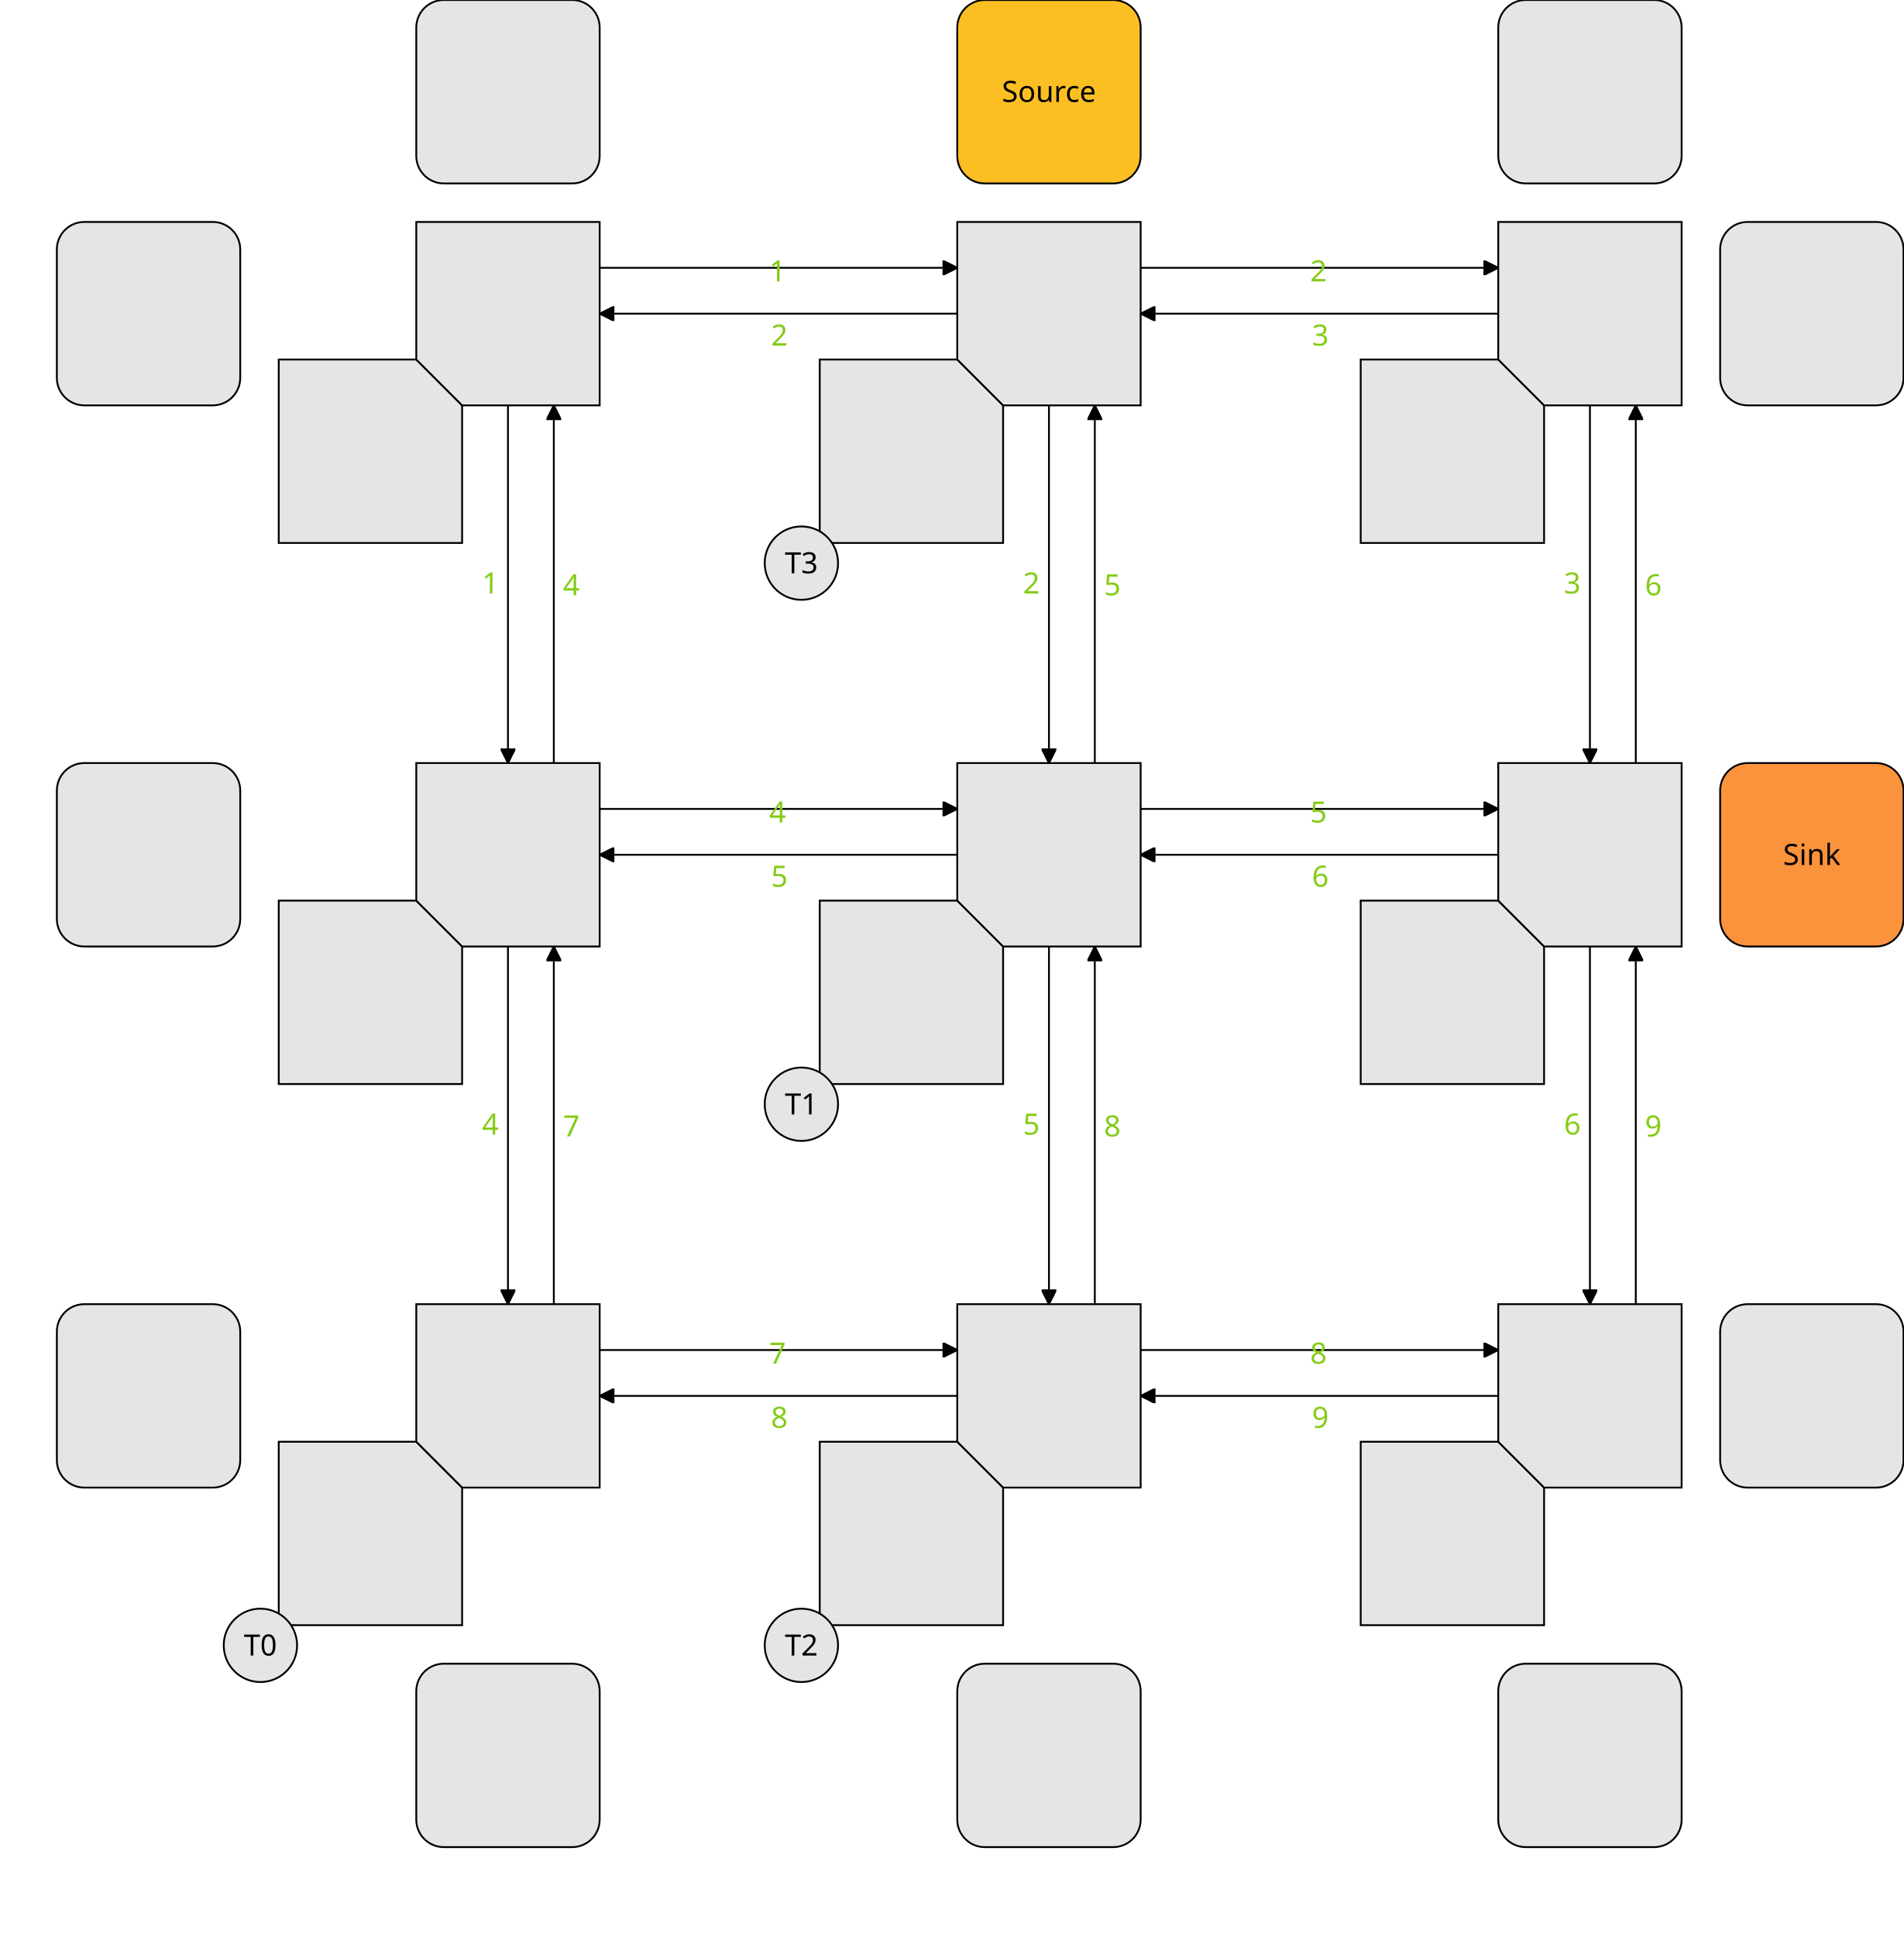
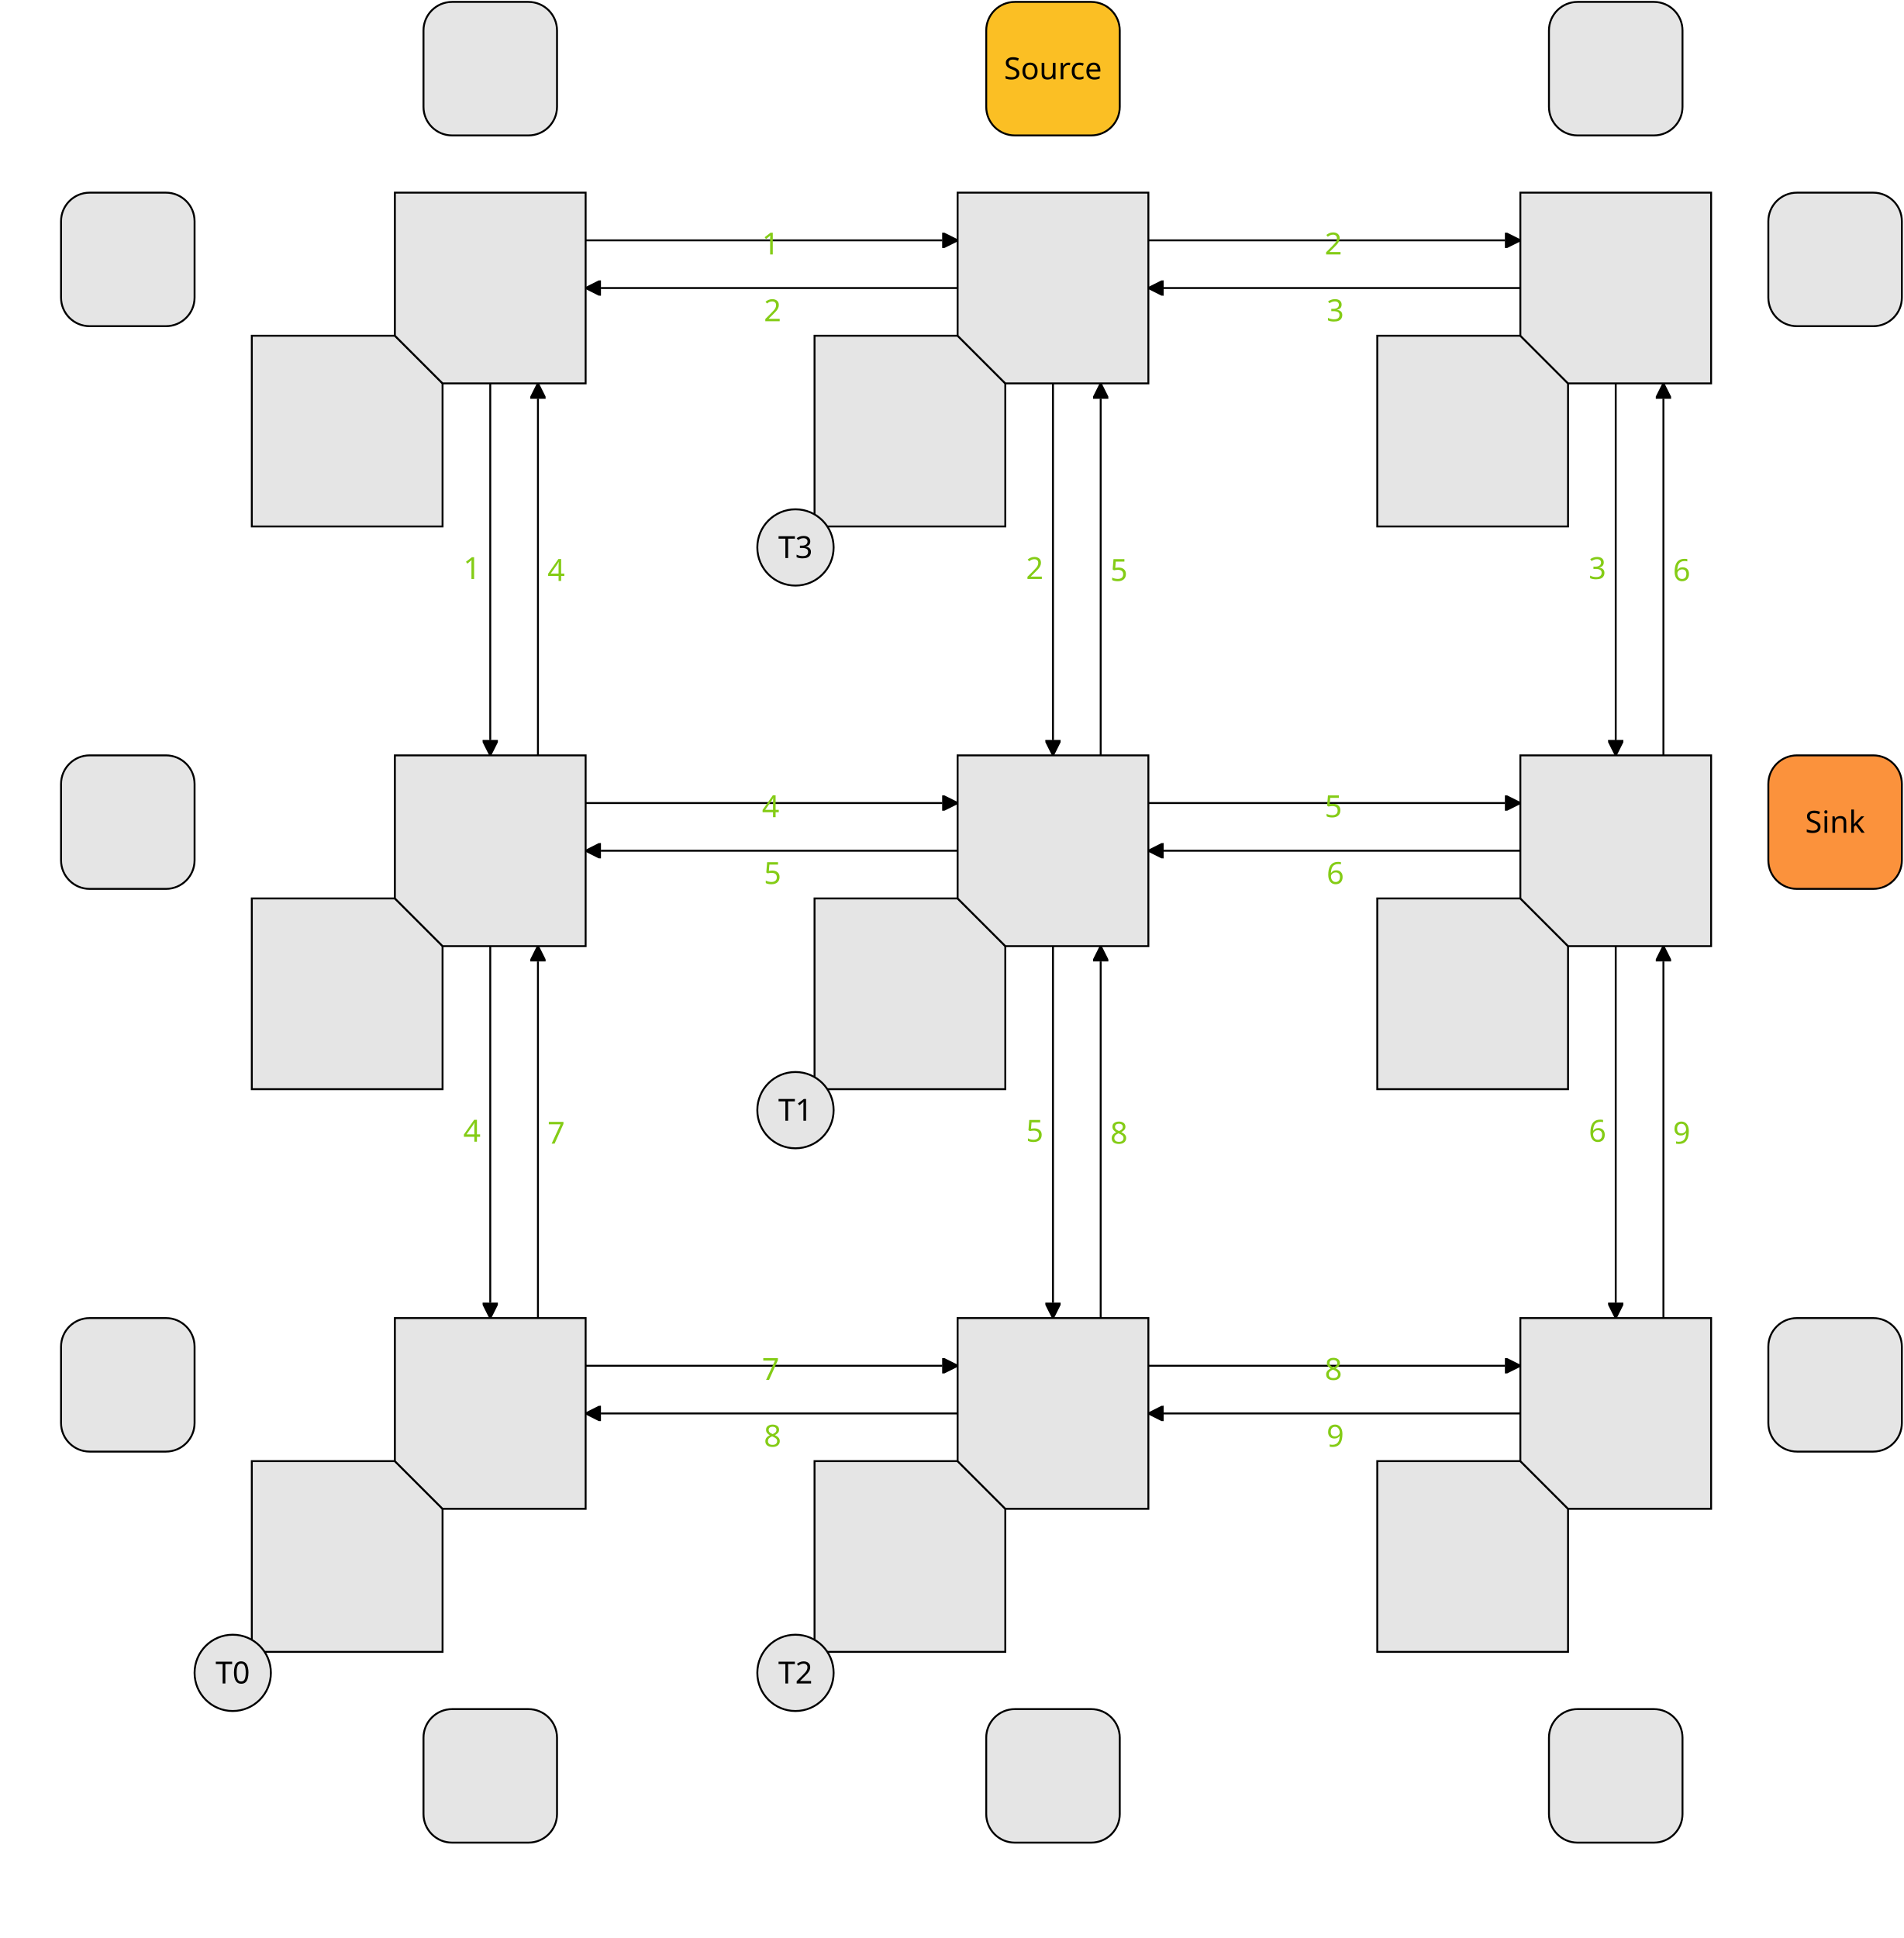
- <svg xmlns="http://www.w3.org/2000/svg" preserveAspectRation="xMidYMid meet" class="w-full max-h-full" viewBox="-121 -121 1038 1056">
+ <svg xmlns="http://www.w3.org/2000/svg" preserveAspectRation="xMidYMid meet" class="w-full max-h-full" viewBox="-101 -101 998 1016">
  <defs>
    <marker id="arrowHead" orient="auto" markerWidth="8" markerHeight="8" refY="4">
      <path d="M0,0 M0,0 V8 L8,4 Z" fill="black" fill-rule="evenodd" stroke="black" stroke-linecap="butt" stroke-width="1" />
    </marker>
    <filter x="0" y="0" width="1" height="1" id="textBackground">
      <feFlood flood-color="#e5e5e5" />
      <feComposite in="SourceGraphic" operator="or" />
    </filter>
  </defs>
  <style>.baseFill{fill: #e5e5e5;}</style>
  <g id="mainGroup">
    <g id="processingGroup">
      <g id="0">
        <path id="c0" d="M31,75 l0,100 l100,0 l0,-75 l-25,-25 l-75,0 Z" class="baseFill" fill-rule="evenodd" stroke="black" stroke-linecap="butt" stroke-width="1" />
        <path id="r0" d="M106,75 l0,-75 l100,0 l0,100 l-75,0 Z" class="baseFill" fill-rule="evenodd" stroke="black" stroke-linecap="butt" stroke-width="1" />
      </g>
      <g id="1">
        <path id="c1" d="M326,75 l0,100 l100,0 l0,-75 l-25,-25 l-75,0 Z" class="baseFill" fill-rule="evenodd" stroke="black" stroke-linecap="butt" stroke-width="1" />
        <path id="r1" d="M401,75 l0,-75 l100,0 l0,100 l-75,0 Z" class="baseFill" fill-rule="evenodd" stroke="black" stroke-linecap="butt" stroke-width="1" />
        <g>
          <circle cx="316" cy="186" r="20" fill="#e5e5e5" stroke="black" stroke-width="1" />
          <text x="316" y="186" font-size="16px" font-family="Roboto Mono" text-anchor="middle" dominant-baseline="middle" fill="black">T3</text>
        </g>
      </g>
      <g id="2">
        <path id="c2" d="M621,75 l0,100 l100,0 l0,-75 l-25,-25 l-75,0 Z" class="baseFill" fill-rule="evenodd" stroke="black" stroke-linecap="butt" stroke-width="1" />
        <path id="r2" d="M696,75 l0,-75 l100,0 l0,100 l-75,0 Z" class="baseFill" fill-rule="evenodd" stroke="black" stroke-linecap="butt" stroke-width="1" />
      </g>
      <g id="3">
        <path id="c3" d="M31,370 l0,100 l100,0 l0,-75 l-25,-25 l-75,0 Z" class="baseFill" fill-rule="evenodd" stroke="black" stroke-linecap="butt" stroke-width="1" />
        <path id="r3" d="M106,370 l0,-75 l100,0 l0,100 l-75,0 Z" class="baseFill" fill-rule="evenodd" stroke="black" stroke-linecap="butt" stroke-width="1" />
      </g>
      <g id="4">
        <path id="c4" d="M326,370 l0,100 l100,0 l0,-75 l-25,-25 l-75,0 Z" class="baseFill" fill-rule="evenodd" stroke="black" stroke-linecap="butt" stroke-width="1" />
        <path id="r4" d="M401,370 l0,-75 l100,0 l0,100 l-75,0 Z" class="baseFill" fill-rule="evenodd" stroke="black" stroke-linecap="butt" stroke-width="1" />
        <g>
          <circle cx="316" cy="481" r="20" fill="#e5e5e5" stroke="black" stroke-width="1" />
          <text x="316" y="481" font-size="16px" font-family="Roboto Mono" text-anchor="middle" dominant-baseline="middle" fill="black">T1</text>
        </g>
      </g>
      <g id="5">
        <path id="c5" d="M621,370 l0,100 l100,0 l0,-75 l-25,-25 l-75,0 Z" class="baseFill" fill-rule="evenodd" stroke="black" stroke-linecap="butt" stroke-width="1" />
        <path id="r5" d="M696,370 l0,-75 l100,0 l0,100 l-75,0 Z" class="baseFill" fill-rule="evenodd" stroke="black" stroke-linecap="butt" stroke-width="1" />
      </g>
      <g id="6">
        <path id="c6" d="M31,665 l0,100 l100,0 l0,-75 l-25,-25 l-75,0 Z" class="baseFill" fill-rule="evenodd" stroke="black" stroke-linecap="butt" stroke-width="1" />
        <path id="r6" d="M106,665 l0,-75 l100,0 l0,100 l-75,0 Z" class="baseFill" fill-rule="evenodd" stroke="black" stroke-linecap="butt" stroke-width="1" />
        <g>
          <circle cx="21" cy="776" r="20" fill="#e5e5e5" stroke="black" stroke-width="1" />
          <text x="21" y="776" font-size="16px" font-family="Roboto Mono" text-anchor="middle" dominant-baseline="middle" fill="black">T0</text>
        </g>
      </g>
      <g id="7">
        <path id="c7" d="M326,665 l0,100 l100,0 l0,-75 l-25,-25 l-75,0 Z" class="baseFill" fill-rule="evenodd" stroke="black" stroke-linecap="butt" stroke-width="1" />
        <path id="r7" d="M401,665 l0,-75 l100,0 l0,100 l-75,0 Z" class="baseFill" fill-rule="evenodd" stroke="black" stroke-linecap="butt" stroke-width="1" />
        <g>
          <circle cx="316" cy="776" r="20" fill="#e5e5e5" stroke="black" stroke-width="1" />
          <text x="316" y="776" font-size="16px" font-family="Roboto Mono" text-anchor="middle" dominant-baseline="middle" fill="black">T2</text>
        </g>
      </g>
      <g id="8">
        <path id="c8" d="M621,665 l0,100 l100,0 l0,-75 l-25,-25 l-75,0 Z" class="baseFill" fill-rule="evenodd" stroke="black" stroke-linecap="butt" stroke-width="1" />
        <path id="r8" d="M696,665 l0,-75 l100,0 l0,100 l-75,0 Z" class="baseFill" fill-rule="evenodd" stroke="black" stroke-linecap="butt" stroke-width="1" />
      </g>
    </g>
    <g>
      <path id="0-1" d="M206,25 h187" fill-rule="evenodd" stroke="black" stroke-linecap="butt" stroke-width="1" marker-end="url(#arrowHead)" />
      <path id="0-3" d="M156,100 v187" fill-rule="evenodd" stroke="black" stroke-linecap="butt" stroke-width="1" marker-end="url(#arrowHead)" />
      <path id="1-0" d="M401,50 h-187" fill-rule="evenodd" stroke="black" stroke-linecap="butt" stroke-width="1" marker-end="url(#arrowHead)" />
      <path id="1-2" d="M501,25 h187" fill-rule="evenodd" stroke="black" stroke-linecap="butt" stroke-width="1" marker-end="url(#arrowHead)" />
      <path id="1-4" d="M451,100 v187" fill-rule="evenodd" stroke="black" stroke-linecap="butt" stroke-width="1" marker-end="url(#arrowHead)" />
      <path id="2-1" d="M696,50 h-187" fill-rule="evenodd" stroke="black" stroke-linecap="butt" stroke-width="1" marker-end="url(#arrowHead)" />
      <path id="2-5" d="M746,100 v187" fill-rule="evenodd" stroke="black" stroke-linecap="butt" stroke-width="1" marker-end="url(#arrowHead)" />
      <path id="3-0" d="M181,295 v-187" fill-rule="evenodd" stroke="black" stroke-linecap="butt" stroke-width="1" marker-end="url(#arrowHead)" />
      <path id="3-4" d="M206,320 h187" fill-rule="evenodd" stroke="black" stroke-linecap="butt" stroke-width="1" marker-end="url(#arrowHead)" />
      <path id="3-6" d="M156,395 v187" fill-rule="evenodd" stroke="black" stroke-linecap="butt" stroke-width="1" marker-end="url(#arrowHead)" />
      <path id="4-1" d="M476,295 v-187" fill-rule="evenodd" stroke="black" stroke-linecap="butt" stroke-width="1" marker-end="url(#arrowHead)" />
      <path id="4-3" d="M401,345 h-187" fill-rule="evenodd" stroke="black" stroke-linecap="butt" stroke-width="1" marker-end="url(#arrowHead)" />
      <path id="4-5" d="M501,320 h187" fill-rule="evenodd" stroke="black" stroke-linecap="butt" stroke-width="1" marker-end="url(#arrowHead)" />
      <path id="4-7" d="M451,395 v187" fill-rule="evenodd" stroke="black" stroke-linecap="butt" stroke-width="1" marker-end="url(#arrowHead)" />
      <path id="5-2" d="M771,295 v-187" fill-rule="evenodd" stroke="black" stroke-linecap="butt" stroke-width="1" marker-end="url(#arrowHead)" />
      <path id="5-4" d="M696,345 h-187" fill-rule="evenodd" stroke="black" stroke-linecap="butt" stroke-width="1" marker-end="url(#arrowHead)" />
      <path id="5-8" d="M746,395 v187" fill-rule="evenodd" stroke="black" stroke-linecap="butt" stroke-width="1" marker-end="url(#arrowHead)" />
      <path id="6-3" d="M181,590 v-187" fill-rule="evenodd" stroke="black" stroke-linecap="butt" stroke-width="1" marker-end="url(#arrowHead)" />
      <path id="6-7" d="M206,615 h187" fill-rule="evenodd" stroke="black" stroke-linecap="butt" stroke-width="1" marker-end="url(#arrowHead)" />
      <path id="7-4" d="M476,590 v-187" fill-rule="evenodd" stroke="black" stroke-linecap="butt" stroke-width="1" marker-end="url(#arrowHead)" />
      <path id="7-6" d="M401,640 h-187" fill-rule="evenodd" stroke="black" stroke-linecap="butt" stroke-width="1" marker-end="url(#arrowHead)" />
      <path id="7-8" d="M501,615 h187" fill-rule="evenodd" stroke="black" stroke-linecap="butt" stroke-width="1" marker-end="url(#arrowHead)" />
      <path id="8-5" d="M771,590 v-187" fill-rule="evenodd" stroke="black" stroke-linecap="butt" stroke-width="1" marker-end="url(#arrowHead)" />
      <path id="8-7" d="M696,640 h-187" fill-rule="evenodd" stroke="black" stroke-linecap="butt" stroke-width="1" marker-end="url(#arrowHead)" />
    </g>
    <g id="information">
      <g>
        <g clip-path="path('m0,0 l0,100 l98,0 l0,-75 l-25,-25 l-75,0 Z')" />
        <g clip-path="path('m0,0 l0,74 l25,25 l73,0 l0,-100 Z')" />
        <text x="151" y="197" font-size="16px" font-family="Roboto Mono" text-anchor="end" dominant-baseline="middle" fill="#84cc16">1</text>
        <text x="303" y="20" font-size="16px" font-family="Roboto Mono" text-anchor="middle" dominant-baseline="text-top" fill="#84cc16">1</text>
      </g>
      <g>
        <g clip-path="path('m0,0 l0,100 l98,0 l0,-75 l-25,-25 l-75,0 Z')" />
        <g clip-path="path('m0,0 l0,74 l25,25 l73,0 l0,-100 Z')" />
        <text x="446" y="197" font-size="16px" font-family="Roboto Mono" text-anchor="end" dominant-baseline="middle" fill="#84cc16">2</text>
        <text x="304" y="55" font-size="16px" font-family="Roboto Mono" text-anchor="middle" dominant-baseline="hanging" fill="#84cc16">2</text>
        <text x="598" y="20" font-size="16px" font-family="Roboto Mono" text-anchor="middle" dominant-baseline="text-top" fill="#84cc16">2</text>
      </g>
      <g>
        <g clip-path="path('m0,0 l0,100 l98,0 l0,-75 l-25,-25 l-75,0 Z')" />
        <g clip-path="path('m0,0 l0,74 l25,25 l73,0 l0,-100 Z')" />
        <text x="741" y="197" font-size="16px" font-family="Roboto Mono" text-anchor="end" dominant-baseline="middle" fill="#84cc16">3</text>
        <text x="599" y="55" font-size="16px" font-family="Roboto Mono" text-anchor="middle" dominant-baseline="hanging" fill="#84cc16">3</text>
      </g>
      <g>
        <g clip-path="path('m0,0 l0,100 l98,0 l0,-75 l-25,-25 l-75,0 Z')" />
        <g clip-path="path('m0,0 l0,74 l25,25 l73,0 l0,-100 Z')" />
        <text x="186" y="198" font-size="16px" font-family="Roboto Mono" text-anchor="start" dominant-baseline="middle" fill="#84cc16">4</text>
        <text x="151" y="492" font-size="16px" font-family="Roboto Mono" text-anchor="end" dominant-baseline="middle" fill="#84cc16">4</text>
        <text x="303" y="315" font-size="16px" font-family="Roboto Mono" text-anchor="middle" dominant-baseline="text-top" fill="#84cc16">4</text>
      </g>
      <g>
        <g clip-path="path('m0,0 l0,100 l98,0 l0,-75 l-25,-25 l-75,0 Z')" />
        <g clip-path="path('m0,0 l0,74 l25,25 l73,0 l0,-100 Z')" />
        <text x="481" y="198" font-size="16px" font-family="Roboto Mono" text-anchor="start" dominant-baseline="middle" fill="#84cc16">5</text>
        <text x="446" y="492" font-size="16px" font-family="Roboto Mono" text-anchor="end" dominant-baseline="middle" fill="#84cc16">5</text>
        <text x="304" y="350" font-size="16px" font-family="Roboto Mono" text-anchor="middle" dominant-baseline="hanging" fill="#84cc16">5</text>
        <text x="598" y="315" font-size="16px" font-family="Roboto Mono" text-anchor="middle" dominant-baseline="text-top" fill="#84cc16">5</text>
      </g>
      <g>
        <g clip-path="path('m0,0 l0,100 l98,0 l0,-75 l-25,-25 l-75,0 Z')" />
        <g clip-path="path('m0,0 l0,74 l25,25 l73,0 l0,-100 Z')" />
        <text x="776" y="198" font-size="16px" font-family="Roboto Mono" text-anchor="start" dominant-baseline="middle" fill="#84cc16">6</text>
        <text x="741" y="492" font-size="16px" font-family="Roboto Mono" text-anchor="end" dominant-baseline="middle" fill="#84cc16">6</text>
        <text x="599" y="350" font-size="16px" font-family="Roboto Mono" text-anchor="middle" dominant-baseline="hanging" fill="#84cc16">6</text>
      </g>
      <g>
        <g clip-path="path('m0,0 l0,100 l98,0 l0,-75 l-25,-25 l-75,0 Z')" />
        <g clip-path="path('m0,0 l0,74 l25,25 l73,0 l0,-100 Z')" />
        <text x="186" y="493" font-size="16px" font-family="Roboto Mono" text-anchor="start" dominant-baseline="middle" fill="#84cc16">7</text>
        <text x="303" y="610" font-size="16px" font-family="Roboto Mono" text-anchor="middle" dominant-baseline="text-top" fill="#84cc16">7</text>
      </g>
      <g>
        <g clip-path="path('m0,0 l0,100 l98,0 l0,-75 l-25,-25 l-75,0 Z')" />
        <g clip-path="path('m0,0 l0,74 l25,25 l73,0 l0,-100 Z')" />
        <text x="481" y="493" font-size="16px" font-family="Roboto Mono" text-anchor="start" dominant-baseline="middle" fill="#84cc16">8</text>
        <text x="304" y="645" font-size="16px" font-family="Roboto Mono" text-anchor="middle" dominant-baseline="hanging" fill="#84cc16">8</text>
        <text x="598" y="610" font-size="16px" font-family="Roboto Mono" text-anchor="middle" dominant-baseline="text-top" fill="#84cc16">8</text>
      </g>
      <g>
        <g clip-path="path('m0,0 l0,100 l98,0 l0,-75 l-25,-25 l-75,0 Z')" />
        <g clip-path="path('m0,0 l0,74 l25,25 l73,0 l0,-100 Z')" />
        <text x="776" y="493" font-size="16px" font-family="Roboto Mono" text-anchor="start" dominant-baseline="middle" fill="#84cc16">9</text>
        <text x="599" y="645" font-size="16px" font-family="Roboto Mono" text-anchor="middle" dominant-baseline="hanging" fill="#84cc16">9</text>
      </g>
    </g>
    <g id="sinksSources">
      <g>
-         <rect x="106" y="-121" width="100" height="100" rx="15" fill="#e5e5e5" stroke="black" stroke-width="1" />
+         <rect x="121" y="-100" width="70" height="70" rx="15" fill="#e5e5e5" stroke="black" stroke-width="1" />
      </g>
      <g>
-         <rect x="-90" y="0" width="100" height="100" rx="15" fill="#e5e5e5" stroke="black" stroke-width="1" />
+         <rect x="-69" y="0" width="70" height="70" rx="15" fill="#e5e5e5" stroke="black" stroke-width="1" />
      </g>
      <g>
-         <rect x="401" y="-121" width="100" height="100" rx="15" fill="#fbbf24" stroke="black" stroke-width="1" />
-         <text x="451" y="-71" font-size="16px" font-family="Roboto Mono" text-anchor="middle" dominant-baseline="middle" fill="black">Source</text>
+         <rect x="416" y="-100" width="70" height="70" rx="15" fill="#fbbf24" stroke="black" stroke-width="1" />
+         <text x="451" y="-65" font-size="16px" font-family="Roboto Mono" text-anchor="middle" dominant-baseline="middle" fill="black">Source</text>
      </g>
      <g>
-         <rect x="696" y="-121" width="100" height="100" rx="15" fill="#e5e5e5" stroke="black" stroke-width="1" />
+         <rect x="711" y="-100" width="70" height="70" rx="15" fill="#e5e5e5" stroke="black" stroke-width="1" />
      </g>
      <g>
-         <rect x="817" y="0" width="100" height="100" rx="15" fill="#e5e5e5" stroke="black" stroke-width="1" />
+         <rect x="826" y="0" width="70" height="70" rx="15" fill="#e5e5e5" stroke="black" stroke-width="1" />
      </g>
      <g>
-         <rect x="-90" y="295" width="100" height="100" rx="15" fill="#e5e5e5" stroke="black" stroke-width="1" />
+         <rect x="-69" y="295" width="70" height="70" rx="15" fill="#e5e5e5" stroke="black" stroke-width="1" />
      </g>
      <g>
-         <rect x="817" y="295" width="100" height="100" rx="15" fill="#fb923c" stroke="black" stroke-width="1" />
-         <text x="867" y="345" font-size="16px" font-family="Roboto Mono" text-anchor="middle" dominant-baseline="middle" fill="black">Sink</text>
+         <rect x="826" y="295" width="70" height="70" rx="15" fill="#fb923c" stroke="black" stroke-width="1" />
+         <text x="861" y="330" font-size="16px" font-family="Roboto Mono" text-anchor="middle" dominant-baseline="middle" fill="black">Sink</text>
      </g>
      <g>
-         <rect x="106" y="786" width="100" height="100" rx="15" fill="#e5e5e5" stroke="black" stroke-width="1" />
+         <rect x="121" y="795" width="70" height="70" rx="15" fill="#e5e5e5" stroke="black" stroke-width="1" />
      </g>
      <g>
-         <rect x="-90" y="590" width="100" height="100" rx="15" fill="#e5e5e5" stroke="black" stroke-width="1" />
+         <rect x="-69" y="590" width="70" height="70" rx="15" fill="#e5e5e5" stroke="black" stroke-width="1" />
      </g>
      <g>
-         <rect x="401" y="786" width="100" height="100" rx="15" fill="#e5e5e5" stroke="black" stroke-width="1" />
+         <rect x="416" y="795" width="70" height="70" rx="15" fill="#e5e5e5" stroke="black" stroke-width="1" />
      </g>
      <g>
-         <rect x="696" y="786" width="100" height="100" rx="15" fill="#e5e5e5" stroke="black" stroke-width="1" />
+         <rect x="711" y="795" width="70" height="70" rx="15" fill="#e5e5e5" stroke="black" stroke-width="1" />
      </g>
      <g>
-         <rect x="817" y="590" width="100" height="100" rx="15" fill="#e5e5e5" stroke="black" stroke-width="1" />
+         <rect x="826" y="590" width="70" height="70" rx="15" fill="#e5e5e5" stroke="black" stroke-width="1" />
      </g>
    </g>
  </g>
  <rect width="100%" height="100%" fill="none" stroke="#ff0000" stroke-width="1" opacity="0" />
</svg>
